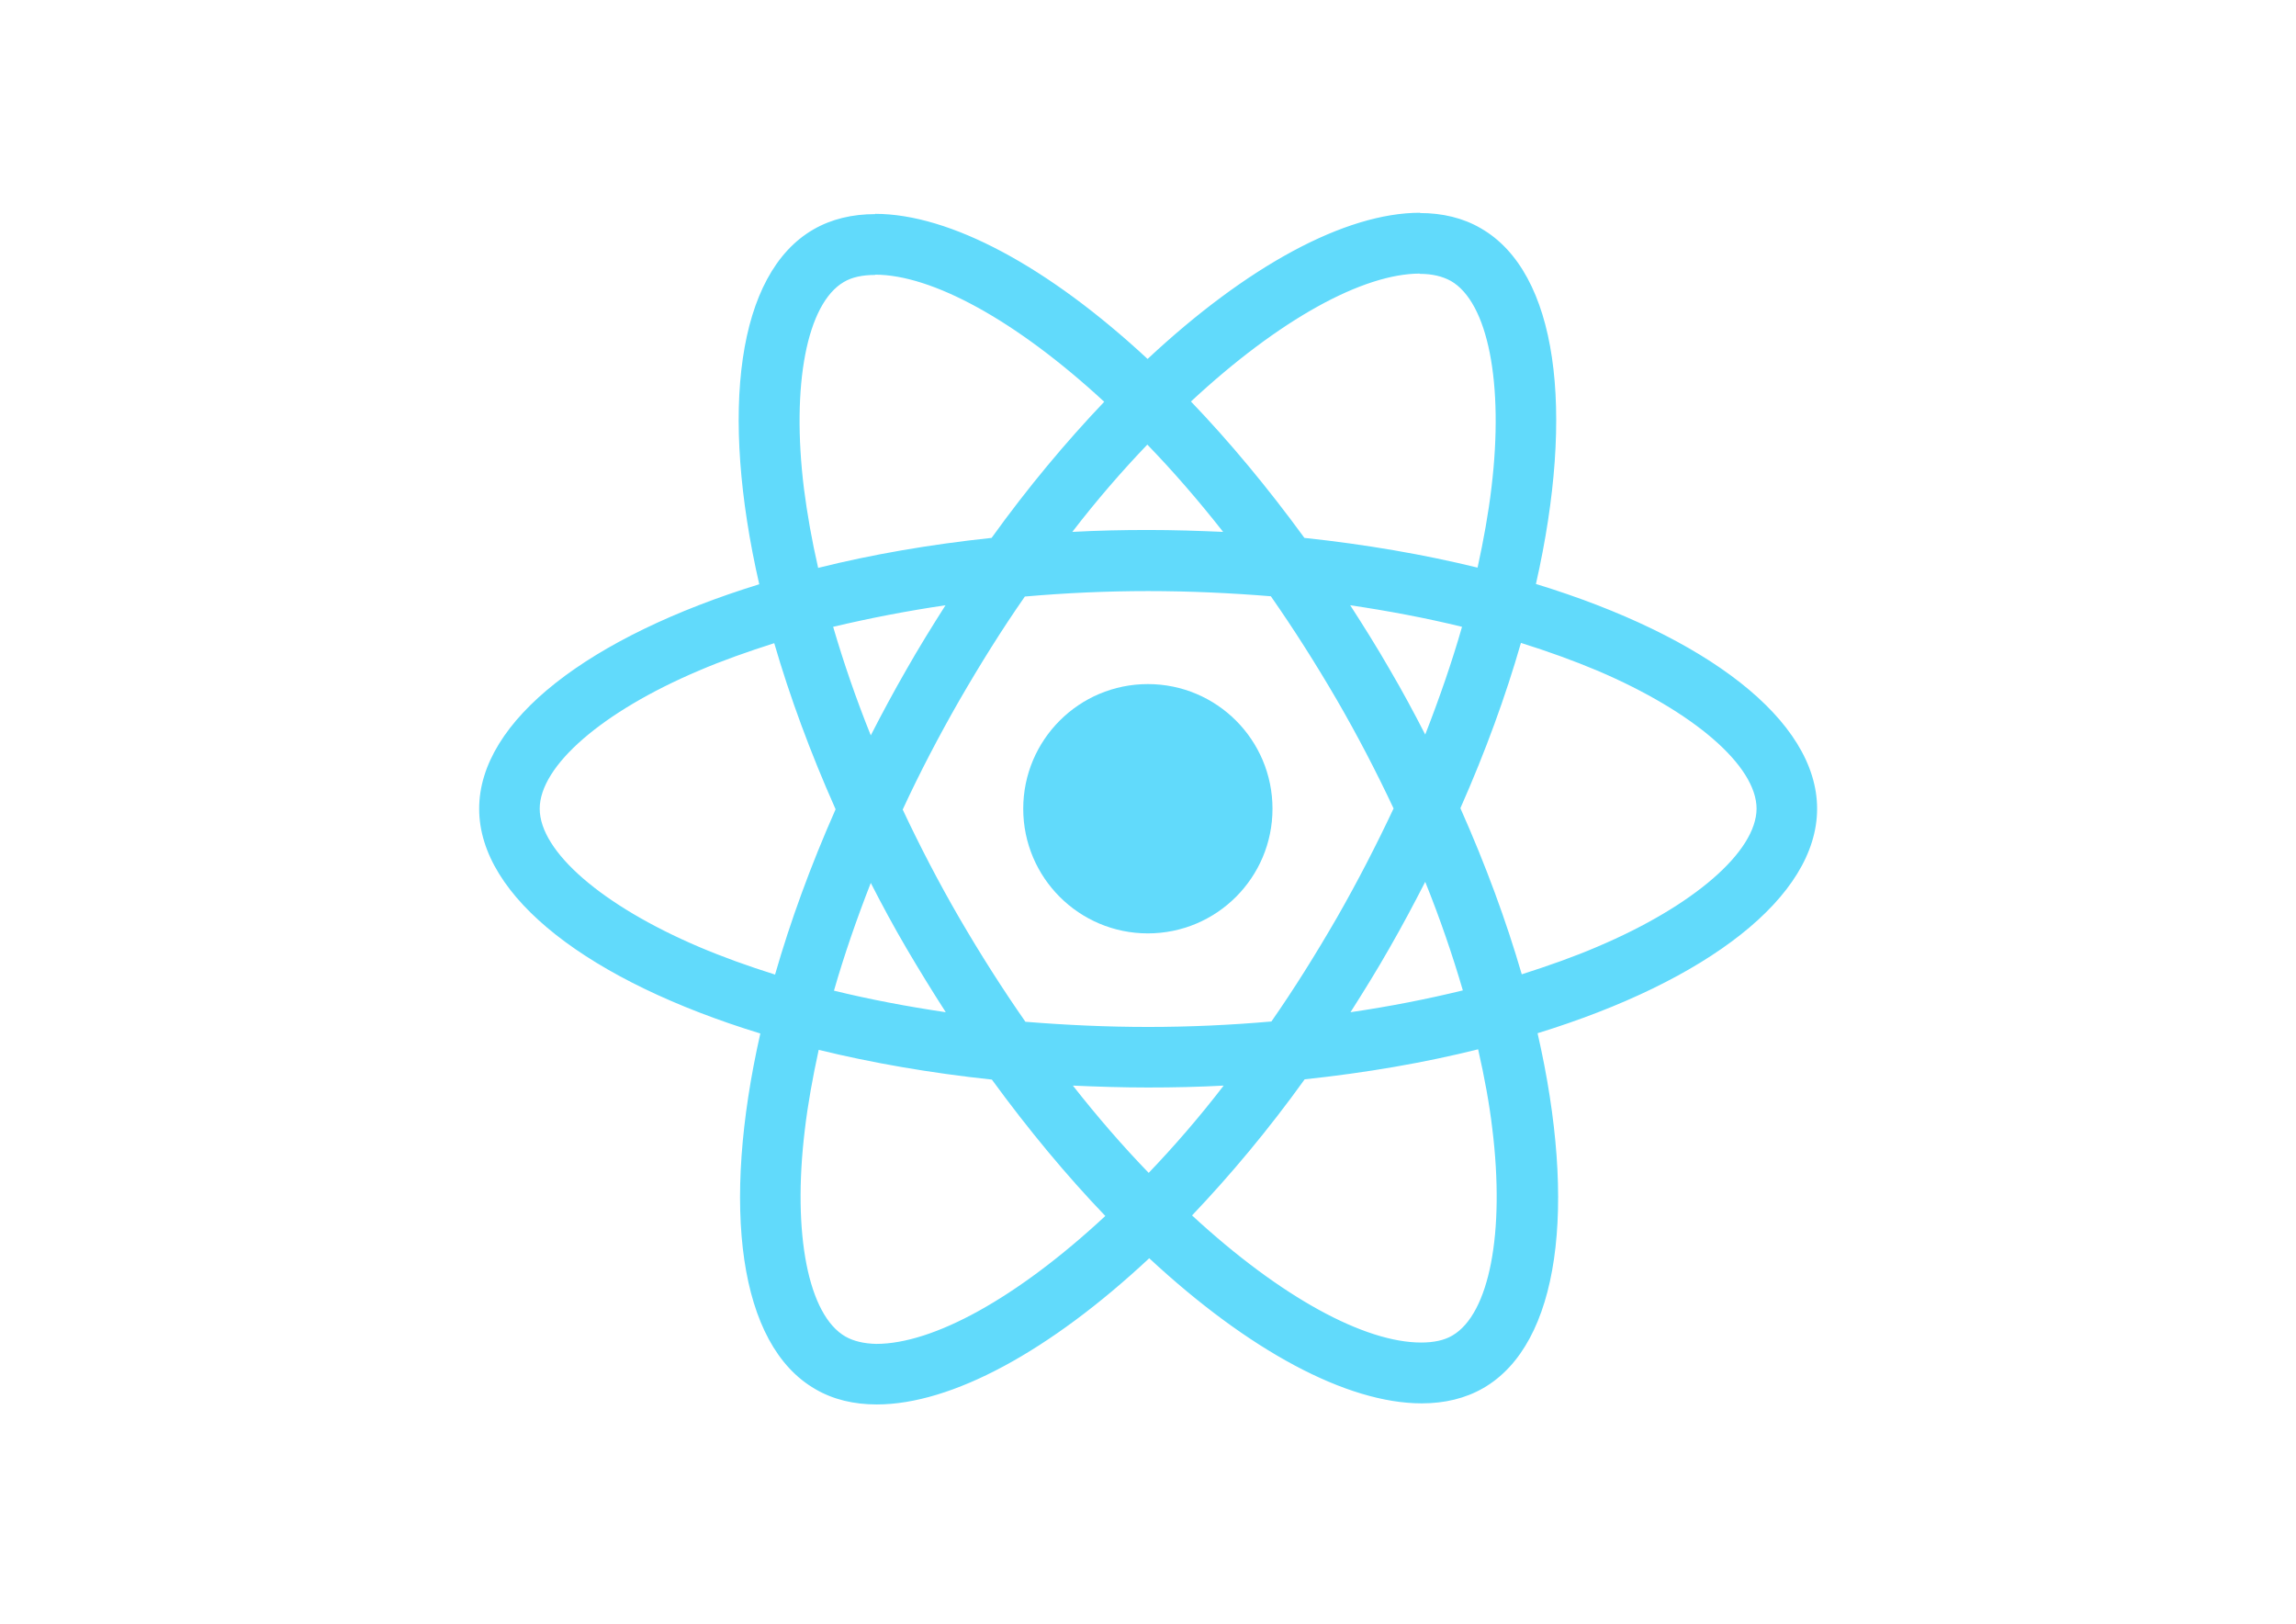
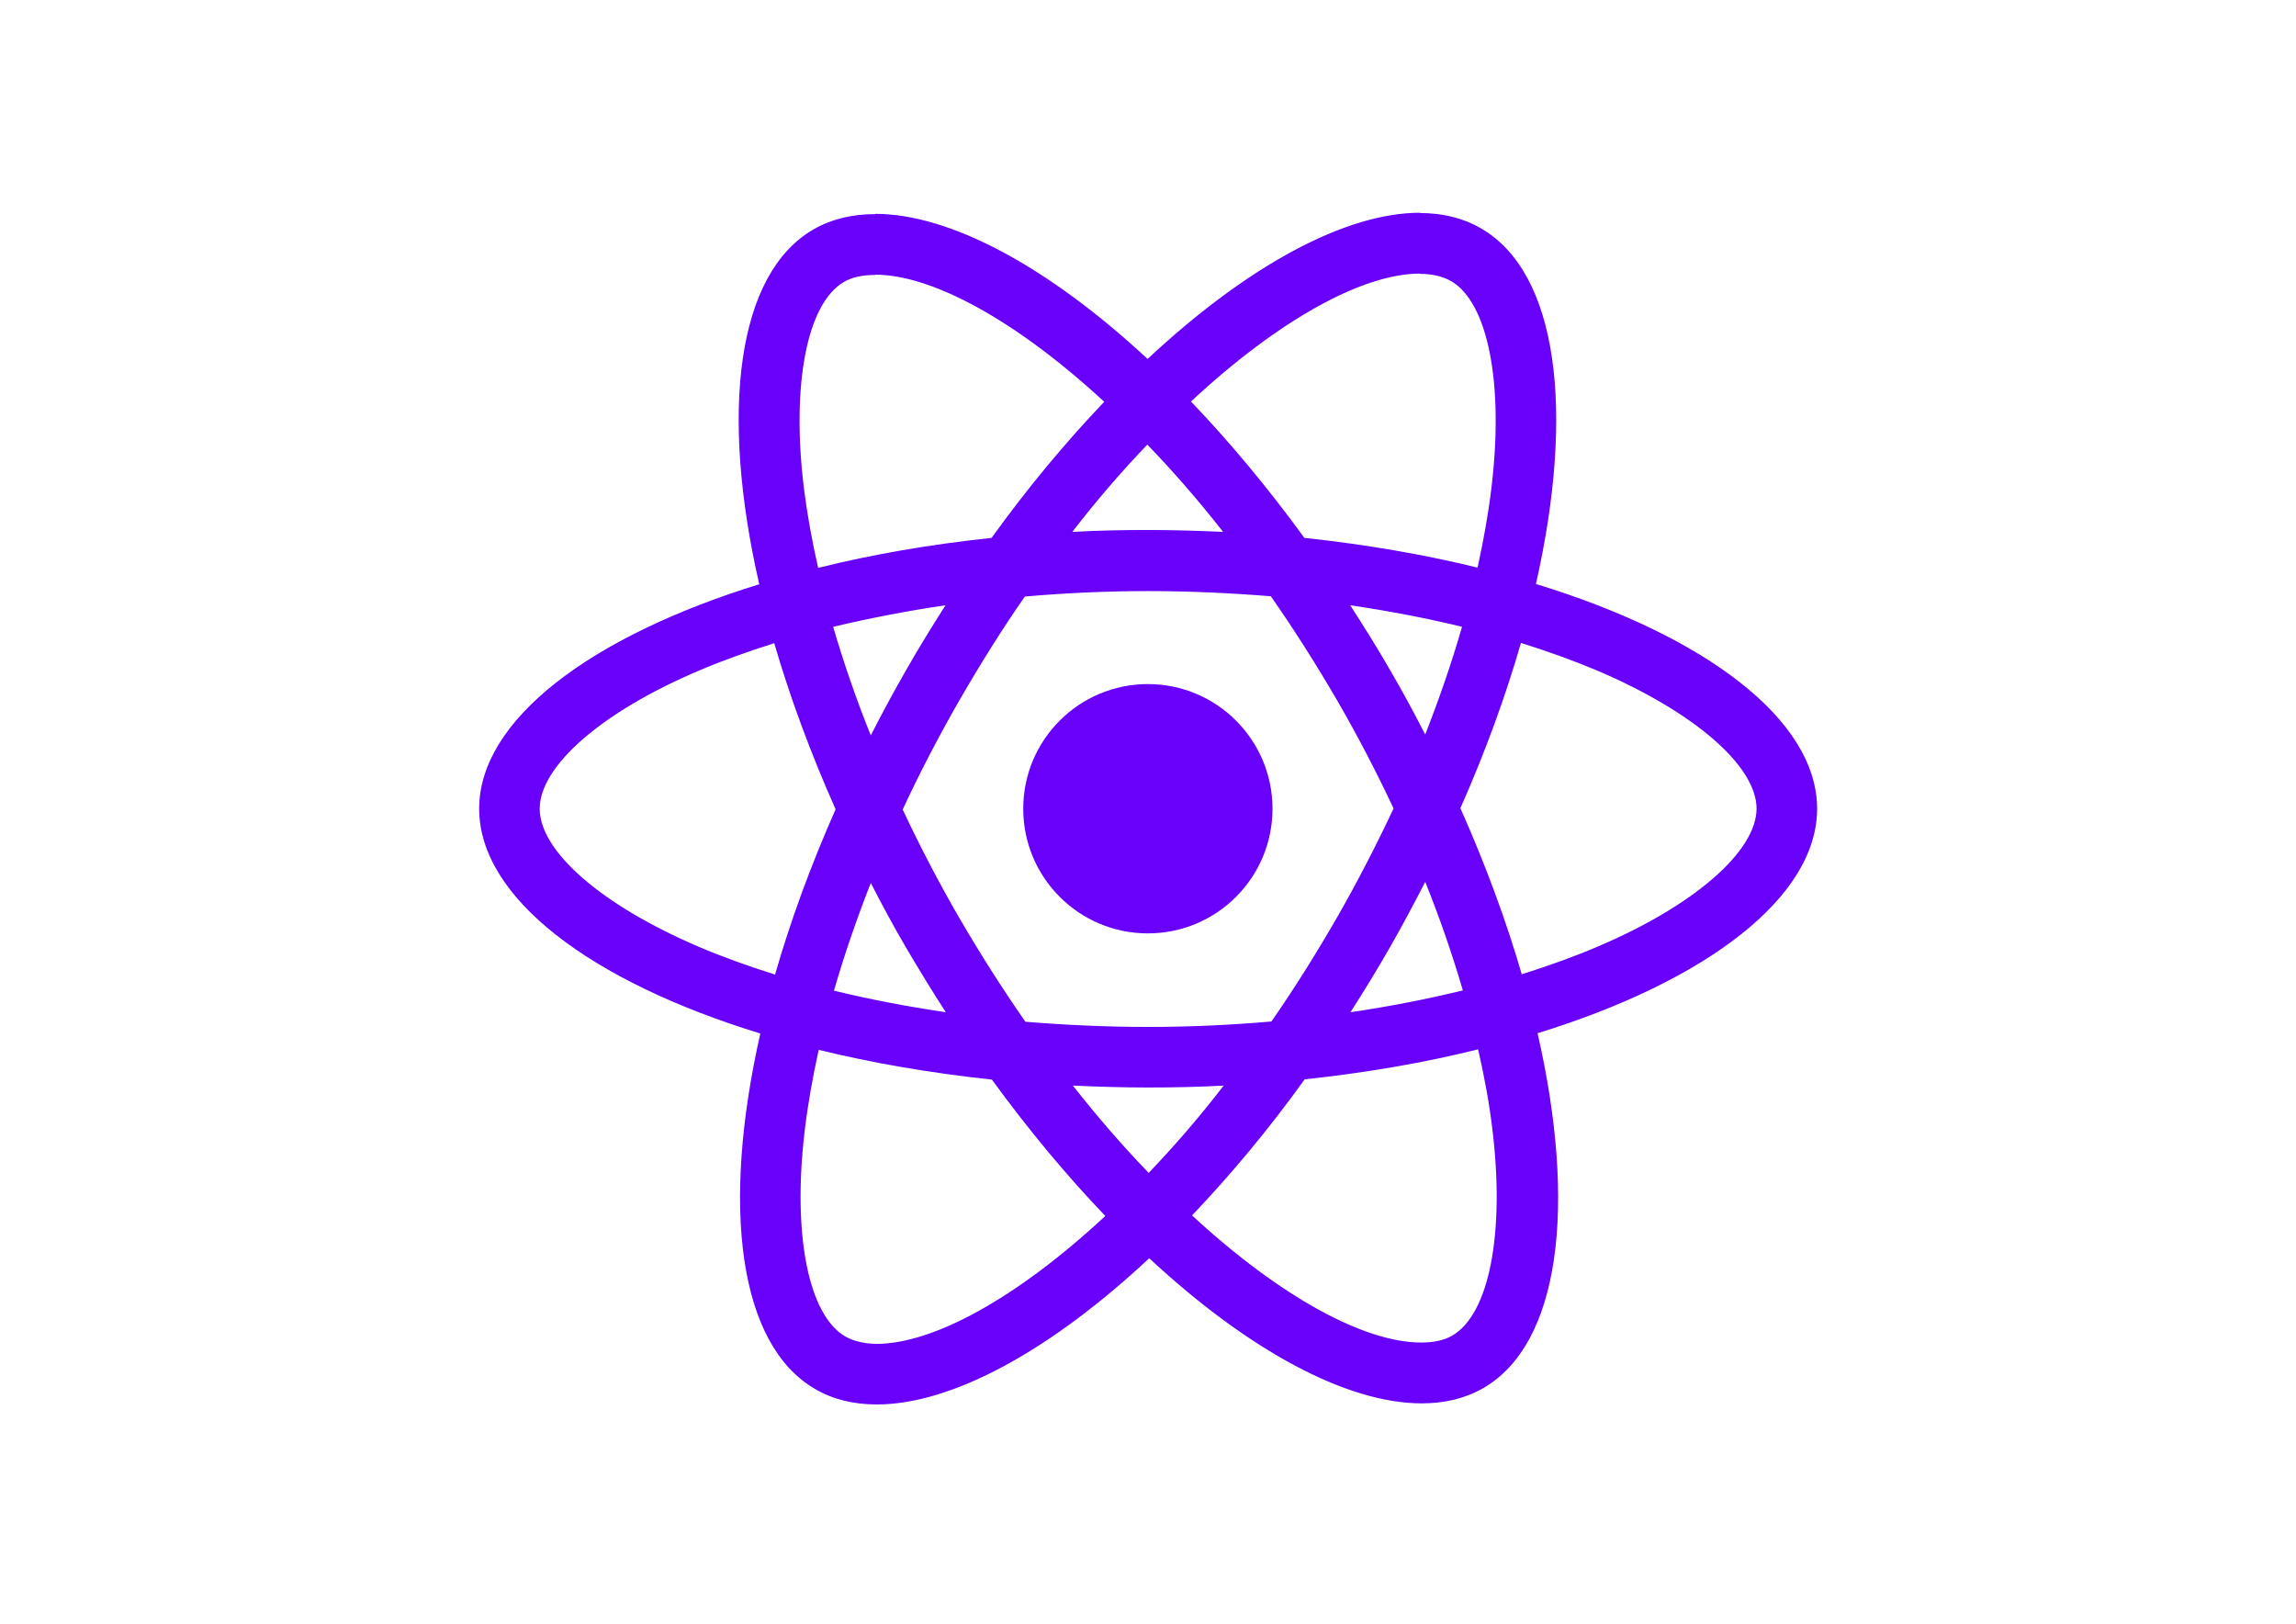
<svg xmlns="http://www.w3.org/2000/svg" viewBox="0 0 841.9 595.3">
-   <g fill="#61DAFB">
+   <g fill="#6800FA">
    <path d="M666.3 296.5c0-32.5-40.7-63.3-103.1-82.4 14.4-63.6 8-114.2-20.2-130.4-6.5-3.8-14.1-5.6-22.4-5.6v22.3c4.6 0 8.3.9 11.4 2.6 13.6 7.8 19.5 37.5 14.9 75.7-1.1 9.4-2.9 19.3-5.1 29.4-19.6-4.8-41-8.5-63.5-10.9-13.5-18.5-27.5-35.3-41.6-50 32.6-30.3 63.2-46.9 84-46.9V78c-27.5 0-63.5 19.6-99.9 53.6-36.4-33.8-72.4-53.2-99.9-53.2v22.3c20.7 0 51.4 16.5 84 46.6-14 14.7-28 31.4-41.3 49.9-22.6 2.4-44 6.1-63.6 11-2.3-10-4-19.7-5.2-29-4.7-38.2 1.1-67.9 14.6-75.8 3-1.8 6.9-2.6 11.5-2.6V78.5c-8.4 0-16 1.8-22.6 5.6-28.1 16.2-34.4 66.7-19.9 130.1-62.2 19.2-102.7 49.9-102.7 82.3 0 32.5 40.7 63.3 103.1 82.4-14.4 63.6-8 114.2 20.2 130.4 6.5 3.8 14.1 5.6 22.5 5.6 27.5 0 63.5-19.6 99.9-53.6 36.4 33.8 72.4 53.2 99.9 53.2 8.4 0 16-1.8 22.6-5.6 28.1-16.2 34.4-66.7 19.9-130.1 62-19.1 102.5-49.9 102.5-82.3zm-130.2-66.7c-3.7 12.9-8.3 26.2-13.5 39.5-4.1-8-8.4-16-13.1-24-4.6-8-9.5-15.8-14.4-23.4 14.2 2.1 27.9 4.7 41 7.9zm-45.8 106.5c-7.8 13.5-15.8 26.3-24.1 38.2-14.9 1.3-30 2-45.2 2-15.1 0-30.2-.7-45-1.9-8.3-11.9-16.4-24.6-24.2-38-7.6-13.1-14.5-26.4-20.8-39.8 6.2-13.4 13.2-26.8 20.7-39.9 7.8-13.5 15.8-26.3 24.1-38.2 14.9-1.3 30-2 45.2-2 15.1 0 30.2.7 45 1.9 8.3 11.9 16.4 24.6 24.2 38 7.6 13.1 14.5 26.4 20.8 39.8-6.3 13.4-13.2 26.8-20.7 39.9zm32.3-13c5.4 13.4 10 26.8 13.8 39.8-13.1 3.2-26.9 5.9-41.2 8 4.9-7.7 9.8-15.6 14.4-23.7 4.6-8 8.9-16.1 13-24.1zM421.2 430c-9.3-9.6-18.6-20.3-27.8-32 9 .4 18.2.7 27.5.7 9.4 0 18.7-.2 27.8-.7-9 11.7-18.3 22.4-27.5 32zm-74.4-58.9c-14.2-2.1-27.9-4.7-41-7.9 3.7-12.9 8.3-26.2 13.5-39.5 4.1 8 8.4 16 13.1 24 4.7 8 9.5 15.8 14.4 23.4zM420.7 163c9.3 9.6 18.6 20.3 27.8 32-9-.4-18.2-.7-27.5-.7-9.4 0-18.7.2-27.8.7 9-11.7 18.3-22.4 27.5-32zm-74 58.9c-4.9 7.7-9.8 15.6-14.4 23.7-4.6 8-8.9 16-13 24-5.4-13.4-10-26.8-13.8-39.8 13.1-3.1 26.9-5.8 41.2-7.9zm-90.5 125.2c-35.4-15.1-58.3-34.9-58.3-50.6 0-15.7 22.9-35.6 58.3-50.6 8.6-3.7 18-7 27.7-10.1 5.7 19.6 13.2 40 22.5 60.9-9.2 20.8-16.6 41.1-22.2 60.6-9.9-3.1-19.3-6.5-28-10.2zM310 490c-13.6-7.8-19.5-37.5-14.9-75.7 1.1-9.4 2.9-19.3 5.1-29.4 19.6 4.8 41 8.5 63.5 10.9 13.5 18.5 27.5 35.3 41.6 50-32.6 30.3-63.2 46.9-84 46.9-4.5-.1-8.3-1-11.3-2.7zm237.2-76.2c4.7 38.2-1.1 67.9-14.6 75.8-3 1.8-6.9 2.6-11.5 2.6-20.7 0-51.4-16.5-84-46.6 14-14.7 28-31.4 41.3-49.9 22.6-2.4 44-6.1 63.6-11 2.3 10.1 4.1 19.8 5.2 29.1zm38.5-66.7c-8.6 3.7-18 7-27.7 10.1-5.7-19.6-13.2-40-22.5-60.9 9.2-20.8 16.6-41.1 22.2-60.6 9.9 3.1 19.3 6.5 28.1 10.2 35.4 15.1 58.3 34.9 58.3 50.6-.1 15.7-23 35.6-58.4 50.6zM320.8 78.4z" />
    <circle cx="420.9" cy="296.5" r="45.7" />
    <path d="M520.5 78.1z" />
  </g>
</svg>
